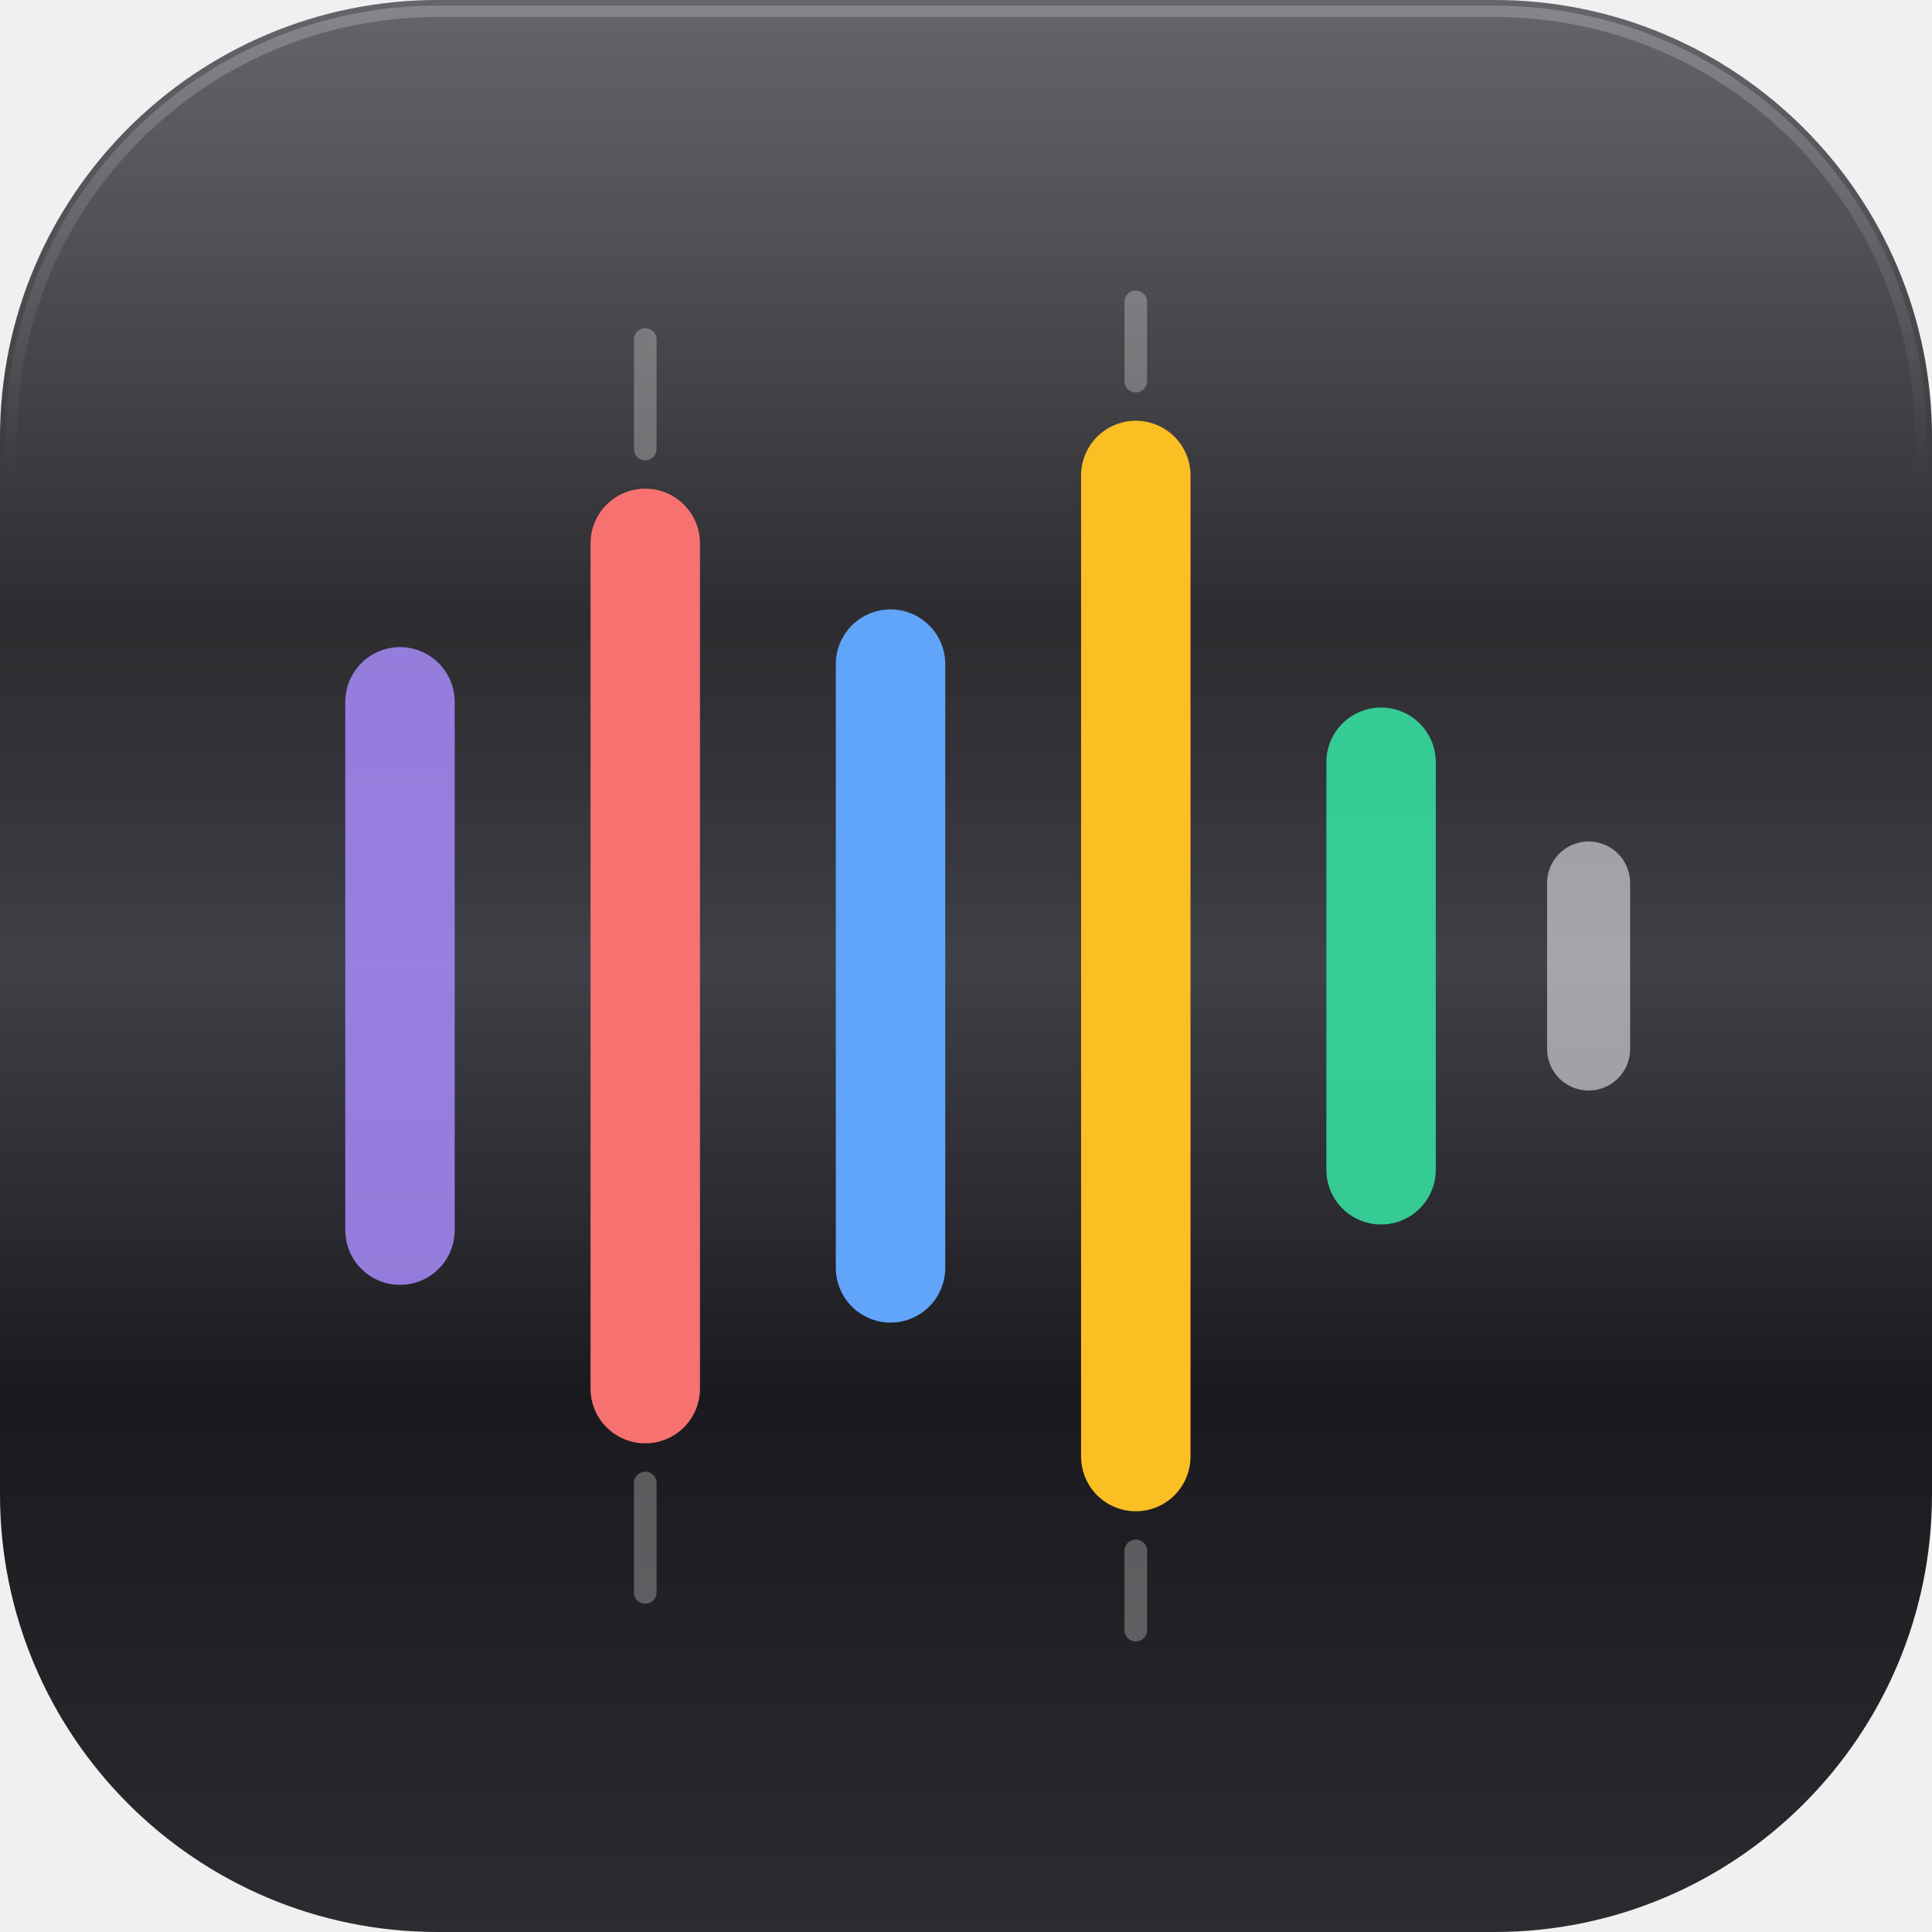
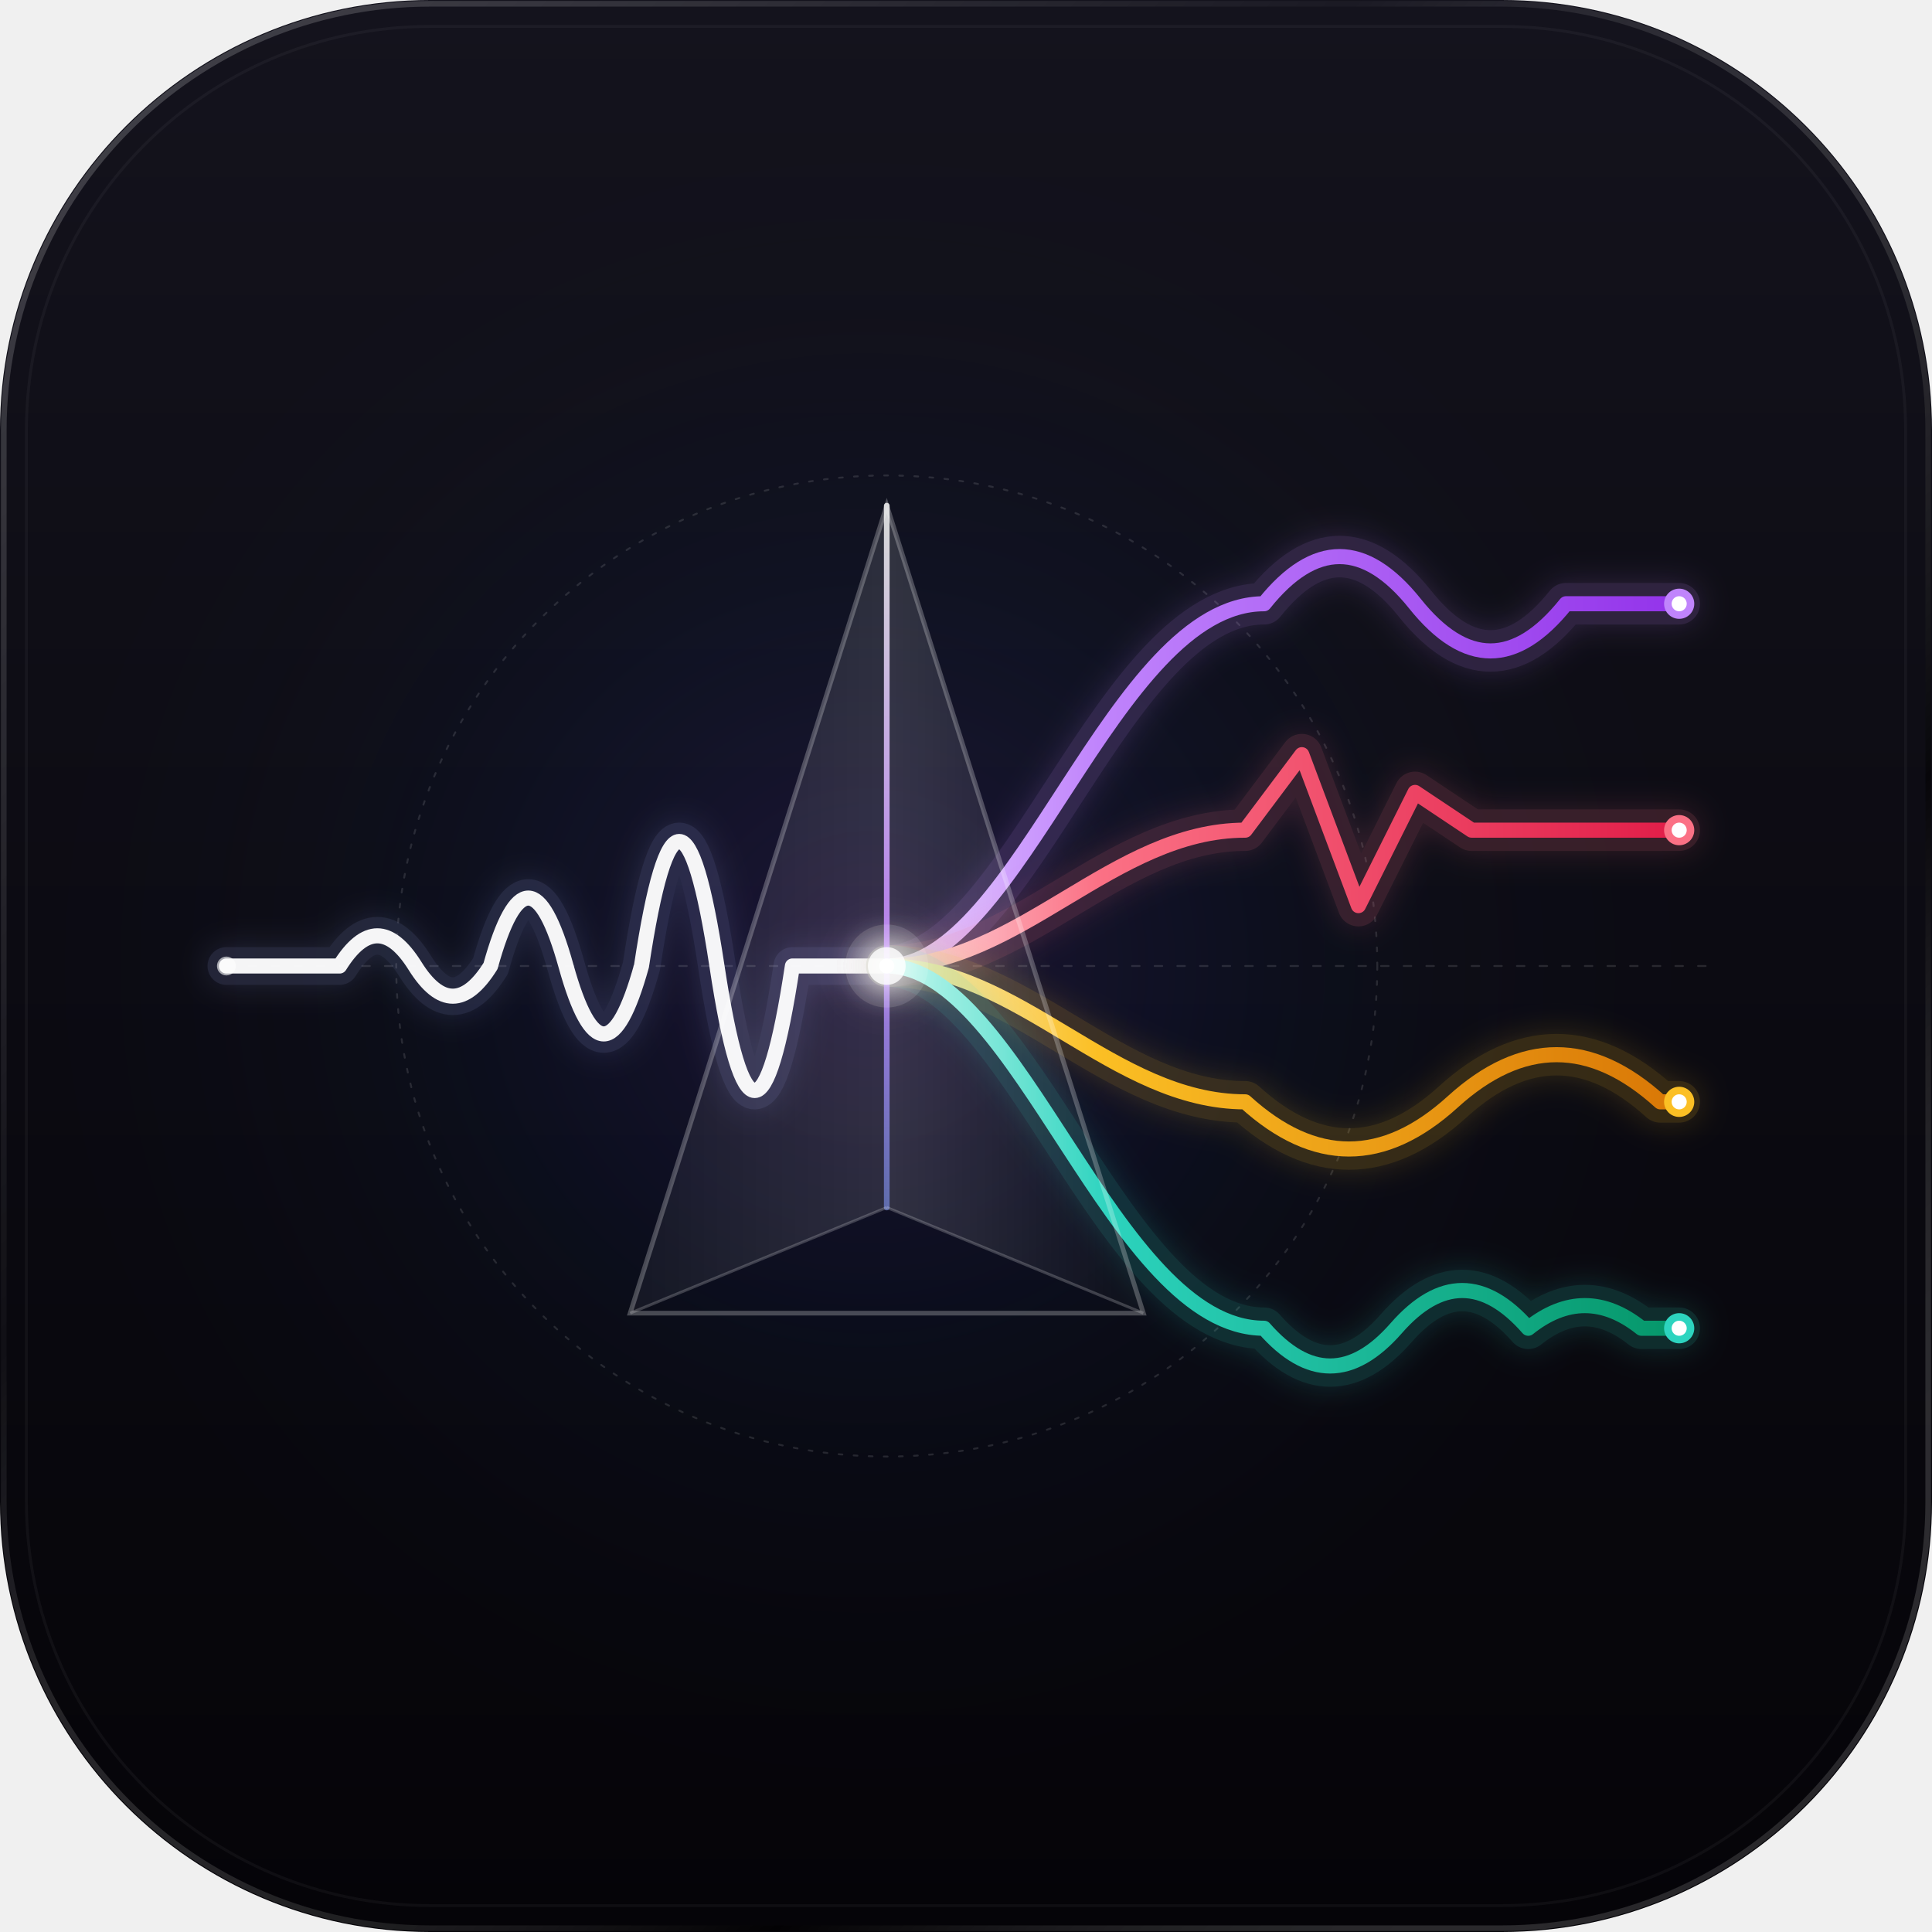
- <svg xmlns="http://www.w3.org/2000/svg" width="1024" height="1024" viewBox="0 0 1024 1024">
+ <svg xmlns="http://www.w3.org/2000/svg" width="1024" height="1024" viewBox="0 0 1024 1024" fill="none">
  <defs>
-     <linearGradient id="bg" x1="0" y1="0" x2="0" y2="1024" gradientUnits="userSpaceOnUse">
-       <stop offset="0" stop-color="#4b4b53" />
-       <stop offset="0.32" stop-color="#232327" />
-       <stop offset="0.5" stop-color="#3d3d45" />
-       <stop offset="0.72" stop-color="#1a1a1e" />
-       <stop offset="1" stop-color="#2b2b30" />
+     <linearGradient id="bg" x1="512" y1="0" x2="512" y2="1024" gradientUnits="userSpaceOnUse">
+       <stop offset="0%" stop-color="#14131D" />
+       <stop offset="55%" stop-color="#0B0A11" />
+       <stop offset="100%" stop-color="#050408" />
    </linearGradient>
-     <linearGradient id="sheen" x1="0" y1="0" x2="0" y2="1024" gradientUnits="userSpaceOnUse">
-       <stop offset="0" stop-color="#ffffff" stop-opacity="0.14" />
-       <stop offset="0.4" stop-color="#ffffff" stop-opacity="0.02" />
-       <stop offset="0.75" stop-color="#ffffff" stop-opacity="0" />
+     <radialGradient id="center_glow" cx="460" cy="512" r="480" gradientUnits="userSpaceOnUse">
+       <stop offset="0%" stop-color="#7C3AED" stop-opacity="0.16" />
+       <stop offset="45%" stop-color="#2563EB" stop-opacity="0.05" />
+       <stop offset="100%" stop-color="#000000" stop-opacity="0" />
+     </radialGradient>
+     <linearGradient id="bevel_sheen" x1="0" y1="0" x2="1024" y2="1024" gradientUnits="userSpaceOnUse">
+       <stop offset="0%" stop-color="#FFFFFF" stop-opacity="0.22" />
+       <stop offset="35%" stop-color="#FFFFFF" stop-opacity="0.03" />
+       <stop offset="70%" stop-color="#000000" stop-opacity="0.5" />
+       <stop offset="100%" stop-color="#FFFFFF" stop-opacity="0.08" />
    </linearGradient>
-     <linearGradient id="edgeLight" x1="0" y1="0" x2="0" y2="1024" gradientUnits="userSpaceOnUse">
-       <stop offset="0" stop-color="#ffffff" stop-opacity="0.22" />
-       <stop offset="0.25" stop-color="#ffffff" stop-opacity="0" />
+     <linearGradient id="prism_left" x1="330" y1="500" x2="470" y2="500" gradientUnits="userSpaceOnUse">
+       <stop offset="0%" stop-color="#FFFFFF" stop-opacity="0.04" />
+       <stop offset="100%" stop-color="#FFFFFF" stop-opacity="0.12" />
    </linearGradient>
+     <linearGradient id="prism_right" x1="470" y1="500" x2="590" y2="500" gradientUnits="userSpaceOnUse">
+       <stop offset="0%" stop-color="#FFFFFF" stop-opacity="0.14" />
+       <stop offset="100%" stop-color="#FFFFFF" stop-opacity="0.02" />
+     </linearGradient>
+     <linearGradient id="prism_edge" x1="470" y1="280" x2="470" y2="720" gradientUnits="userSpaceOnUse">
+       <stop offset="0%" stop-color="#FFFFFF" stop-opacity="0.8" />
+       <stop offset="50%" stop-color="#C084FC" stop-opacity="0.9" />
+       <stop offset="100%" stop-color="#60A5FA" stop-opacity="0.4" />
+     </linearGradient>
+     <linearGradient id="stem_vocal_grad" x1="450" y1="0" x2="890" y2="0" gradientUnits="userSpaceOnUse">
+       <stop offset="0%" stop-color="#E9D5FF" />
+       <stop offset="30%" stop-color="#C084FC" />
+       <stop offset="100%" stop-color="#9333EA" />
+     </linearGradient>
+     <linearGradient id="stem_drum_grad" x1="450" y1="0" x2="890" y2="0" gradientUnits="userSpaceOnUse">
+       <stop offset="0%" stop-color="#FFE4E6" />
+       <stop offset="30%" stop-color="#FB7185" />
+       <stop offset="100%" stop-color="#E11D48" />
+     </linearGradient>
+     <linearGradient id="stem_bass_grad" x1="450" y1="0" x2="890" y2="0" gradientUnits="userSpaceOnUse">
+       <stop offset="0%" stop-color="#FEF3C7" />
+       <stop offset="30%" stop-color="#FBBF24" />
+       <stop offset="100%" stop-color="#D97706" />
+     </linearGradient>
+     <linearGradient id="stem_other_grad" x1="450" y1="0" x2="890" y2="0" gradientUnits="userSpaceOnUse">
+       <stop offset="0%" stop-color="#CCFBF1" />
+       <stop offset="30%" stop-color="#2DD4BF" />
+       <stop offset="100%" stop-color="#059669" />
+     </linearGradient>
+     <filter id="glow_subtle" x="-20%" y="-20%" width="140%" height="140%" filterUnits="userSpaceOnUse">
+       <feGaussianBlur stdDeviation="8" result="blur" />
+       <feComposite in="SourceGraphic" in2="blur" operator="over" />
+     </filter>
  </defs>
-   <rect x="0" y="0" width="1024" height="1024" rx="232" fill="url(#bg)" />
-   <rect x="0" y="0" width="1024" height="1024" rx="232" fill="url(#sheen)" />
-   <rect x="6" y="6" width="1012" height="1012" rx="226" fill="none" stroke="url(#edgeLight)" stroke-width="6" />
-   <g stroke-linecap="round">
-     <line x1="212" y1="372" x2="212" y2="652" stroke="#A78BFA" stroke-width="58" opacity="0.85" />
-     <line x1="342" y1="288" x2="342" y2="736" stroke="#F87171" stroke-width="58" />
-     <line x1="472" y1="352" x2="472" y2="672" stroke="#60A5FA" stroke-width="58" />
-     <line x1="602" y1="252" x2="602" y2="772" stroke="#FBBF24" stroke-width="58" />
-     <line x1="732" y1="404" x2="732" y2="620" stroke="#34D399" stroke-width="58" opacity="0.95" />
-     <line x1="842" y1="468" x2="842" y2="556" stroke="#E7E7EF" stroke-width="44" opacity="0.6" />
+   <rect width="1024" height="1024" rx="228" fill="url(#bg)" />
+   <rect width="1024" height="1024" rx="228" fill="url(#center_glow)" />
+   <rect x="2" y="2" width="1020" height="1020" rx="226" stroke="url(#bevel_sheen)" stroke-width="3" />
+   <rect x="14" y="14" width="996" height="996" rx="214" stroke="#FFFFFF" stroke-opacity="0.04" stroke-width="1.5" />
+   <g opacity="0.12" stroke="#FFFFFF" stroke-linecap="round">
+     <line x1="120" y1="512" x2="904" y2="512" stroke-width="1" stroke-dasharray="4 8" />
+     <circle cx="470" cy="512" r="260" stroke-width="1" stroke-dasharray="2 6" />
  </g>
-   <g stroke="#ffffff" stroke-width="12" opacity="0.28" stroke-linecap="round">
-     <line x1="342" y1="180" x2="342" y2="238" />
-     <line x1="342" y1="786" x2="342" y2="844" />
-     <line x1="602" y1="160" x2="602" y2="202" />
-     <line x1="602" y1="822" x2="602" y2="864" />
+   <g stroke-linecap="round" stroke-linejoin="round">
+     <path d="M 120 512 L 180 512 Q 200 480 220 512 T 260 512 Q 280 440 300 512 T 340 512 Q 360 380 380 512 T 420 512 L 470 512" stroke="#A5B4FC" stroke-width="20" opacity="0.15" filter="url(#glow_subtle)" />
+     <path d="M 120 512 L 180 512 Q 200 480 220 512 T 260 512 Q 280 440 300 512 T 340 512 Q 360 380 380 512 T 420 512 L 470 512" stroke="#FFFFFF" stroke-width="8" opacity="0.95" />
+     <circle cx="120" cy="512" r="5" fill="#FFFFFF" opacity="0.6" />
+   </g>
+   <g stroke-linecap="round" stroke-linejoin="round">
+     <path d="M 470 512 C 540 512, 590 320, 670 320 Q 710 270, 750 320 T 830 320 L 890 320" stroke="#C084FC" stroke-width="22" opacity="0.18" filter="url(#glow_subtle)" />
+     <path d="M 470 512 C 540 512, 590 320, 670 320 Q 710 270, 750 320 T 830 320 L 890 320" stroke="url(#stem_vocal_grad)" stroke-width="8" />
+     <circle cx="890" cy="320" r="8" fill="#C084FC" />
+     <circle cx="890" cy="320" r="4" fill="#FFFFFF" />
+     <path d="M 470 512 C 540 512, 590 440, 660 440 L 690 400 L 720 480 L 750 420 L 780 440 L 890 440" stroke="#FB7185" stroke-width="22" opacity="0.18" filter="url(#glow_subtle)" />
+     <path d="M 470 512 C 540 512, 590 440, 660 440 L 690 400 L 720 480 L 750 420 L 780 440 L 890 440" stroke="url(#stem_drum_grad)" stroke-width="8" />
+     <circle cx="890" cy="440" r="8" fill="#FB7185" />
+     <circle cx="890" cy="440" r="4" fill="#FFFFFF" />
+     <path d="M 470 512 C 540 512, 590 584, 660 584 Q 715 634, 770 584 T 880 584 L 890 584" stroke="#FBBF24" stroke-width="22" opacity="0.18" filter="url(#glow_subtle)" />
+     <path d="M 470 512 C 540 512, 590 584, 660 584 Q 715 634, 770 584 T 880 584 L 890 584" stroke="url(#stem_bass_grad)" stroke-width="8" />
+     <circle cx="890" cy="584" r="8" fill="#FBBF24" />
+     <circle cx="890" cy="584" r="4" fill="#FFFFFF" />
+     <path d="M 470 512 C 540 512, 590 704, 670 704 Q 705 744, 740 704 T 810 704 Q 840 680, 870 704 L 890 704" stroke="#2DD4BF" stroke-width="22" opacity="0.18" filter="url(#glow_subtle)" />
+     <path d="M 470 512 C 540 512, 590 704, 670 704 Q 705 744, 740 704 T 810 704 Q 840 680, 870 704 L 890 704" stroke="url(#stem_other_grad)" stroke-width="8" />
+     <circle cx="890" cy="704" r="8" fill="#2DD4BF" />
+     <circle cx="890" cy="704" r="4" fill="#FFFFFF" />
+   </g>
+   <g>
+     <polygon points="470,268 334,696 470,640" fill="url(#prism_left)" />
+     <polygon points="470,268 606,696 470,640" fill="url(#prism_right)" />
+     <polygon points="470,268 334,696 606,696" fill="none" stroke="#FFFFFF" stroke-width="2.5" stroke-opacity="0.25" />
+     <line x1="470" y1="268" x2="470" y2="640" stroke="url(#prism_edge)" stroke-width="3" stroke-linecap="round" />
+     <line x1="334" y1="696" x2="470" y2="640" stroke="#FFFFFF" stroke-width="1.5" stroke-opacity="0.2" />
+     <line x1="606" y1="696" x2="470" y2="640" stroke="#FFFFFF" stroke-width="1.5" stroke-opacity="0.2" />
+   </g>
+   <g filter="url(#glow_subtle)">
+     <circle cx="470" cy="512" r="22" fill="#FFFFFF" fill-opacity="0.12" />
+     <circle cx="470" cy="512" r="10" fill="#FFFFFF" fill-opacity="0.8" />
+     <circle cx="470" cy="512" r="4" fill="#FFFFFF" />
  </g>
</svg>
